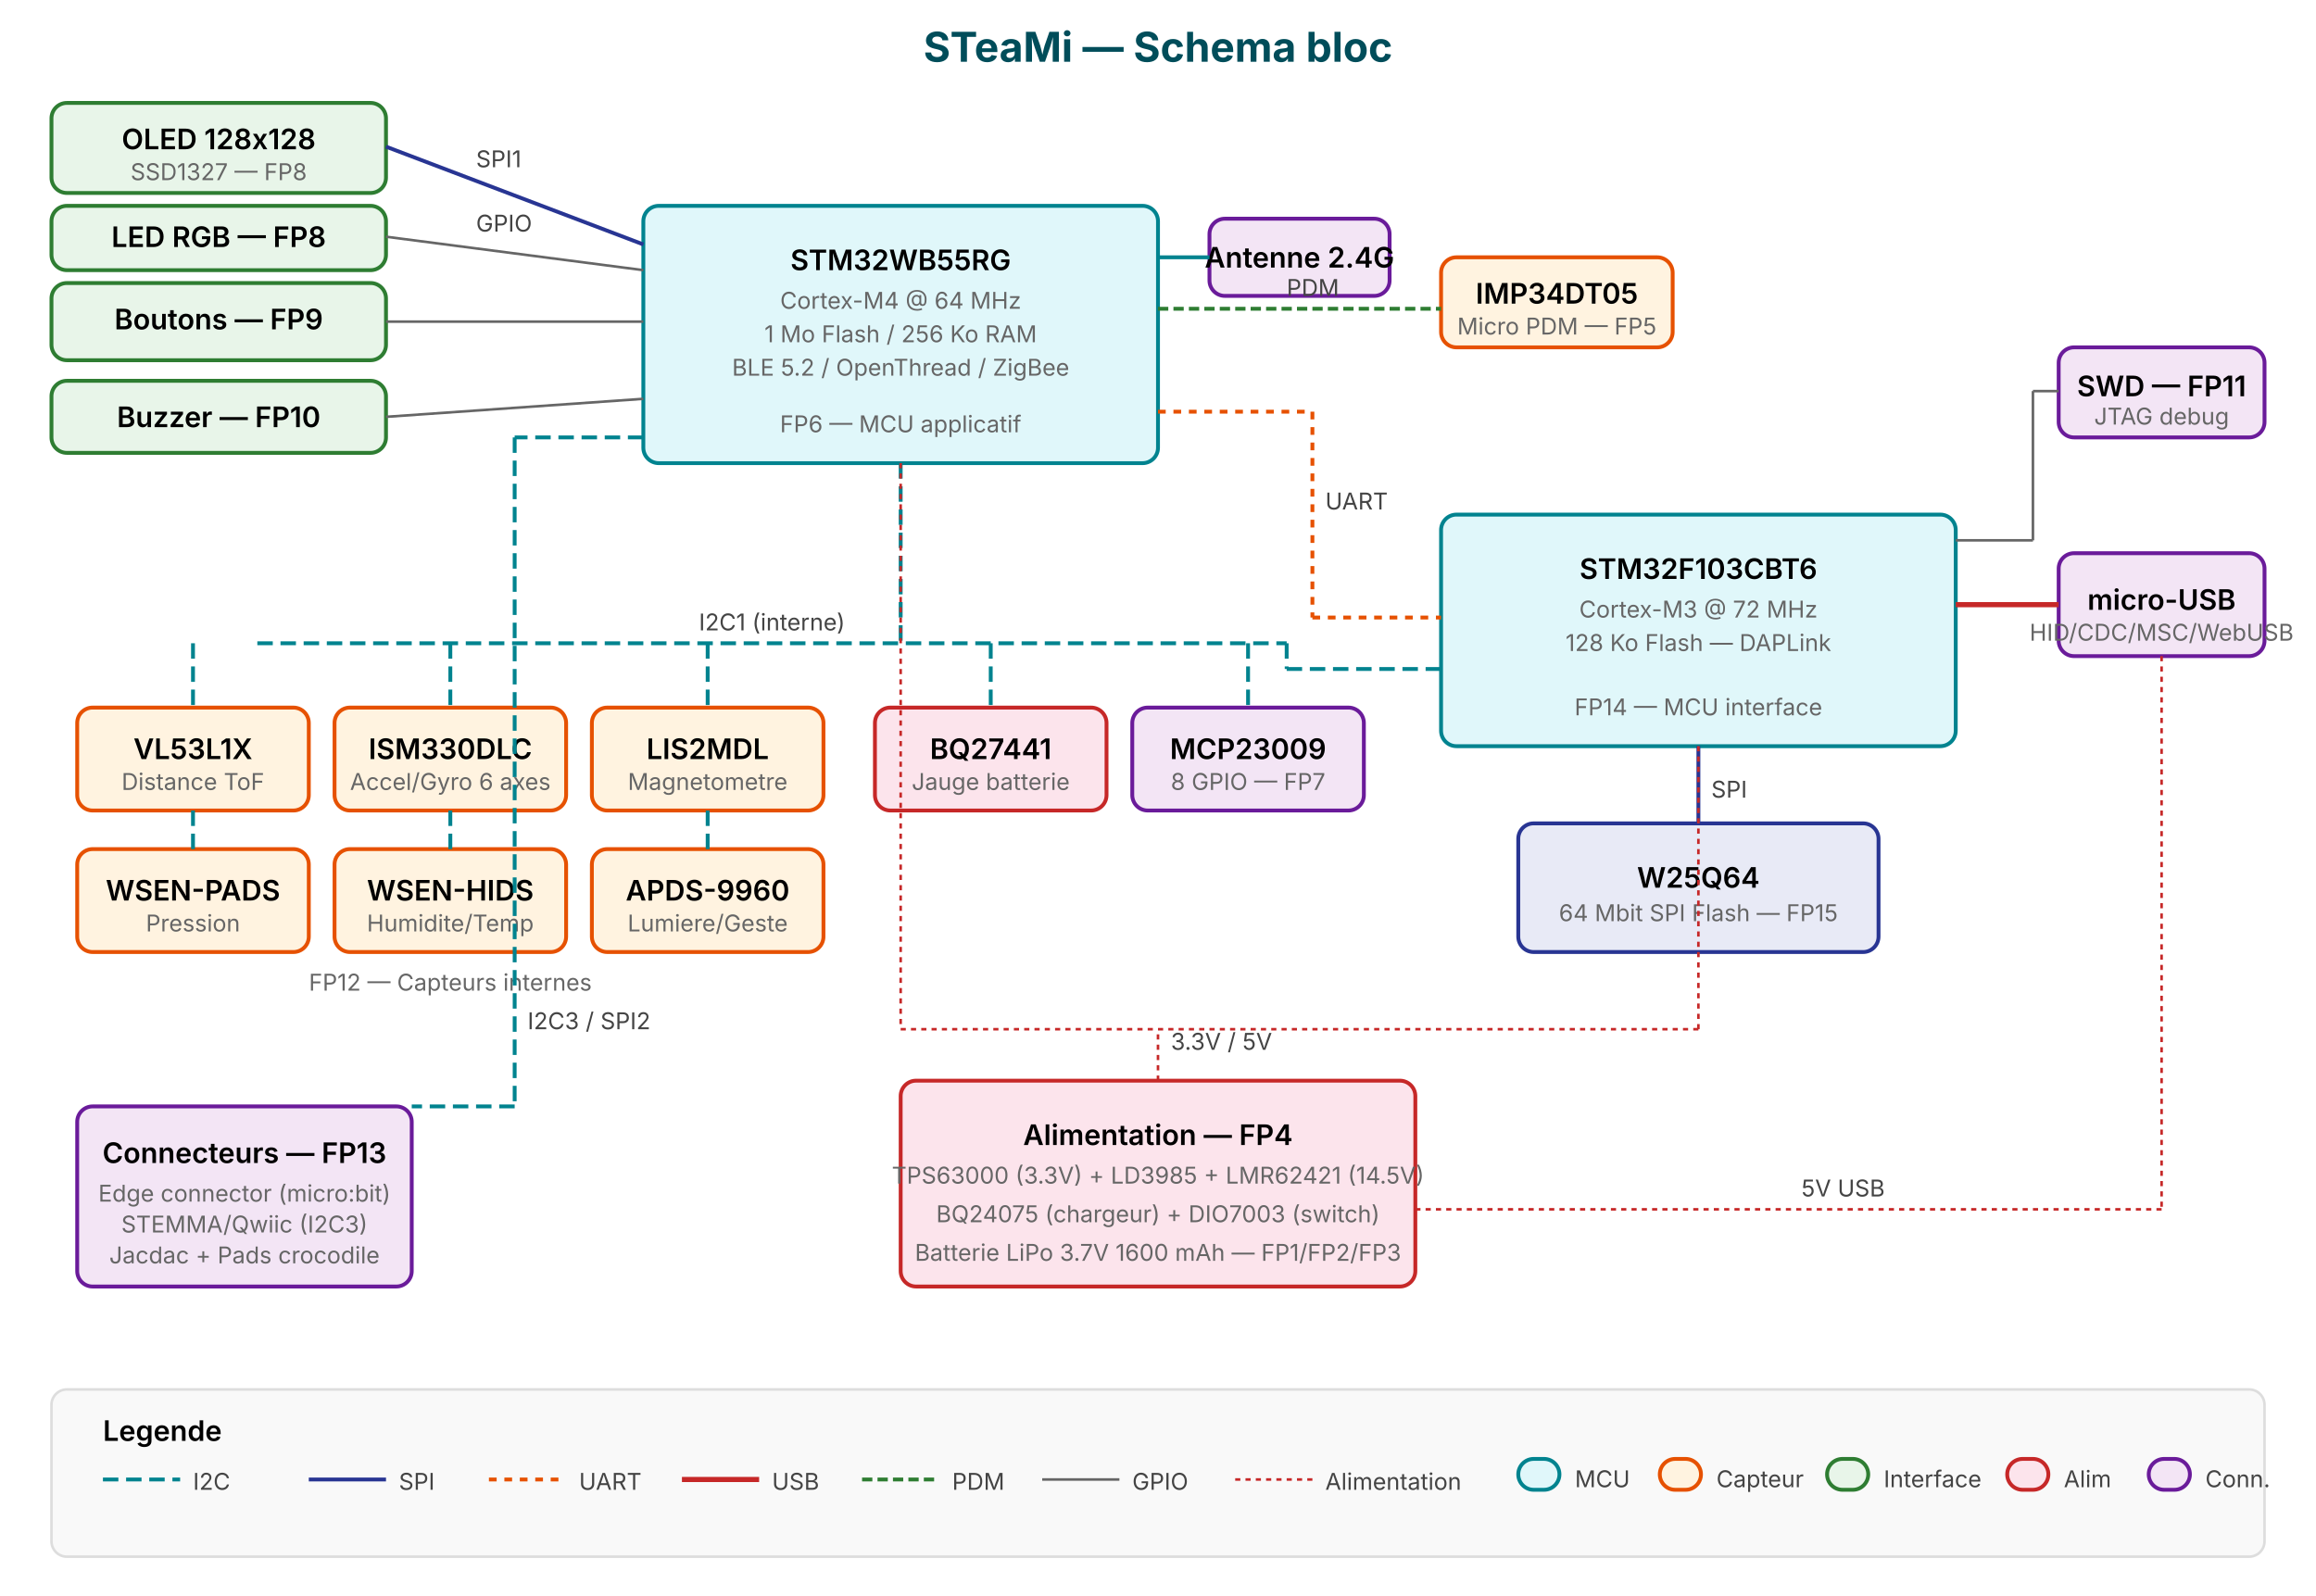
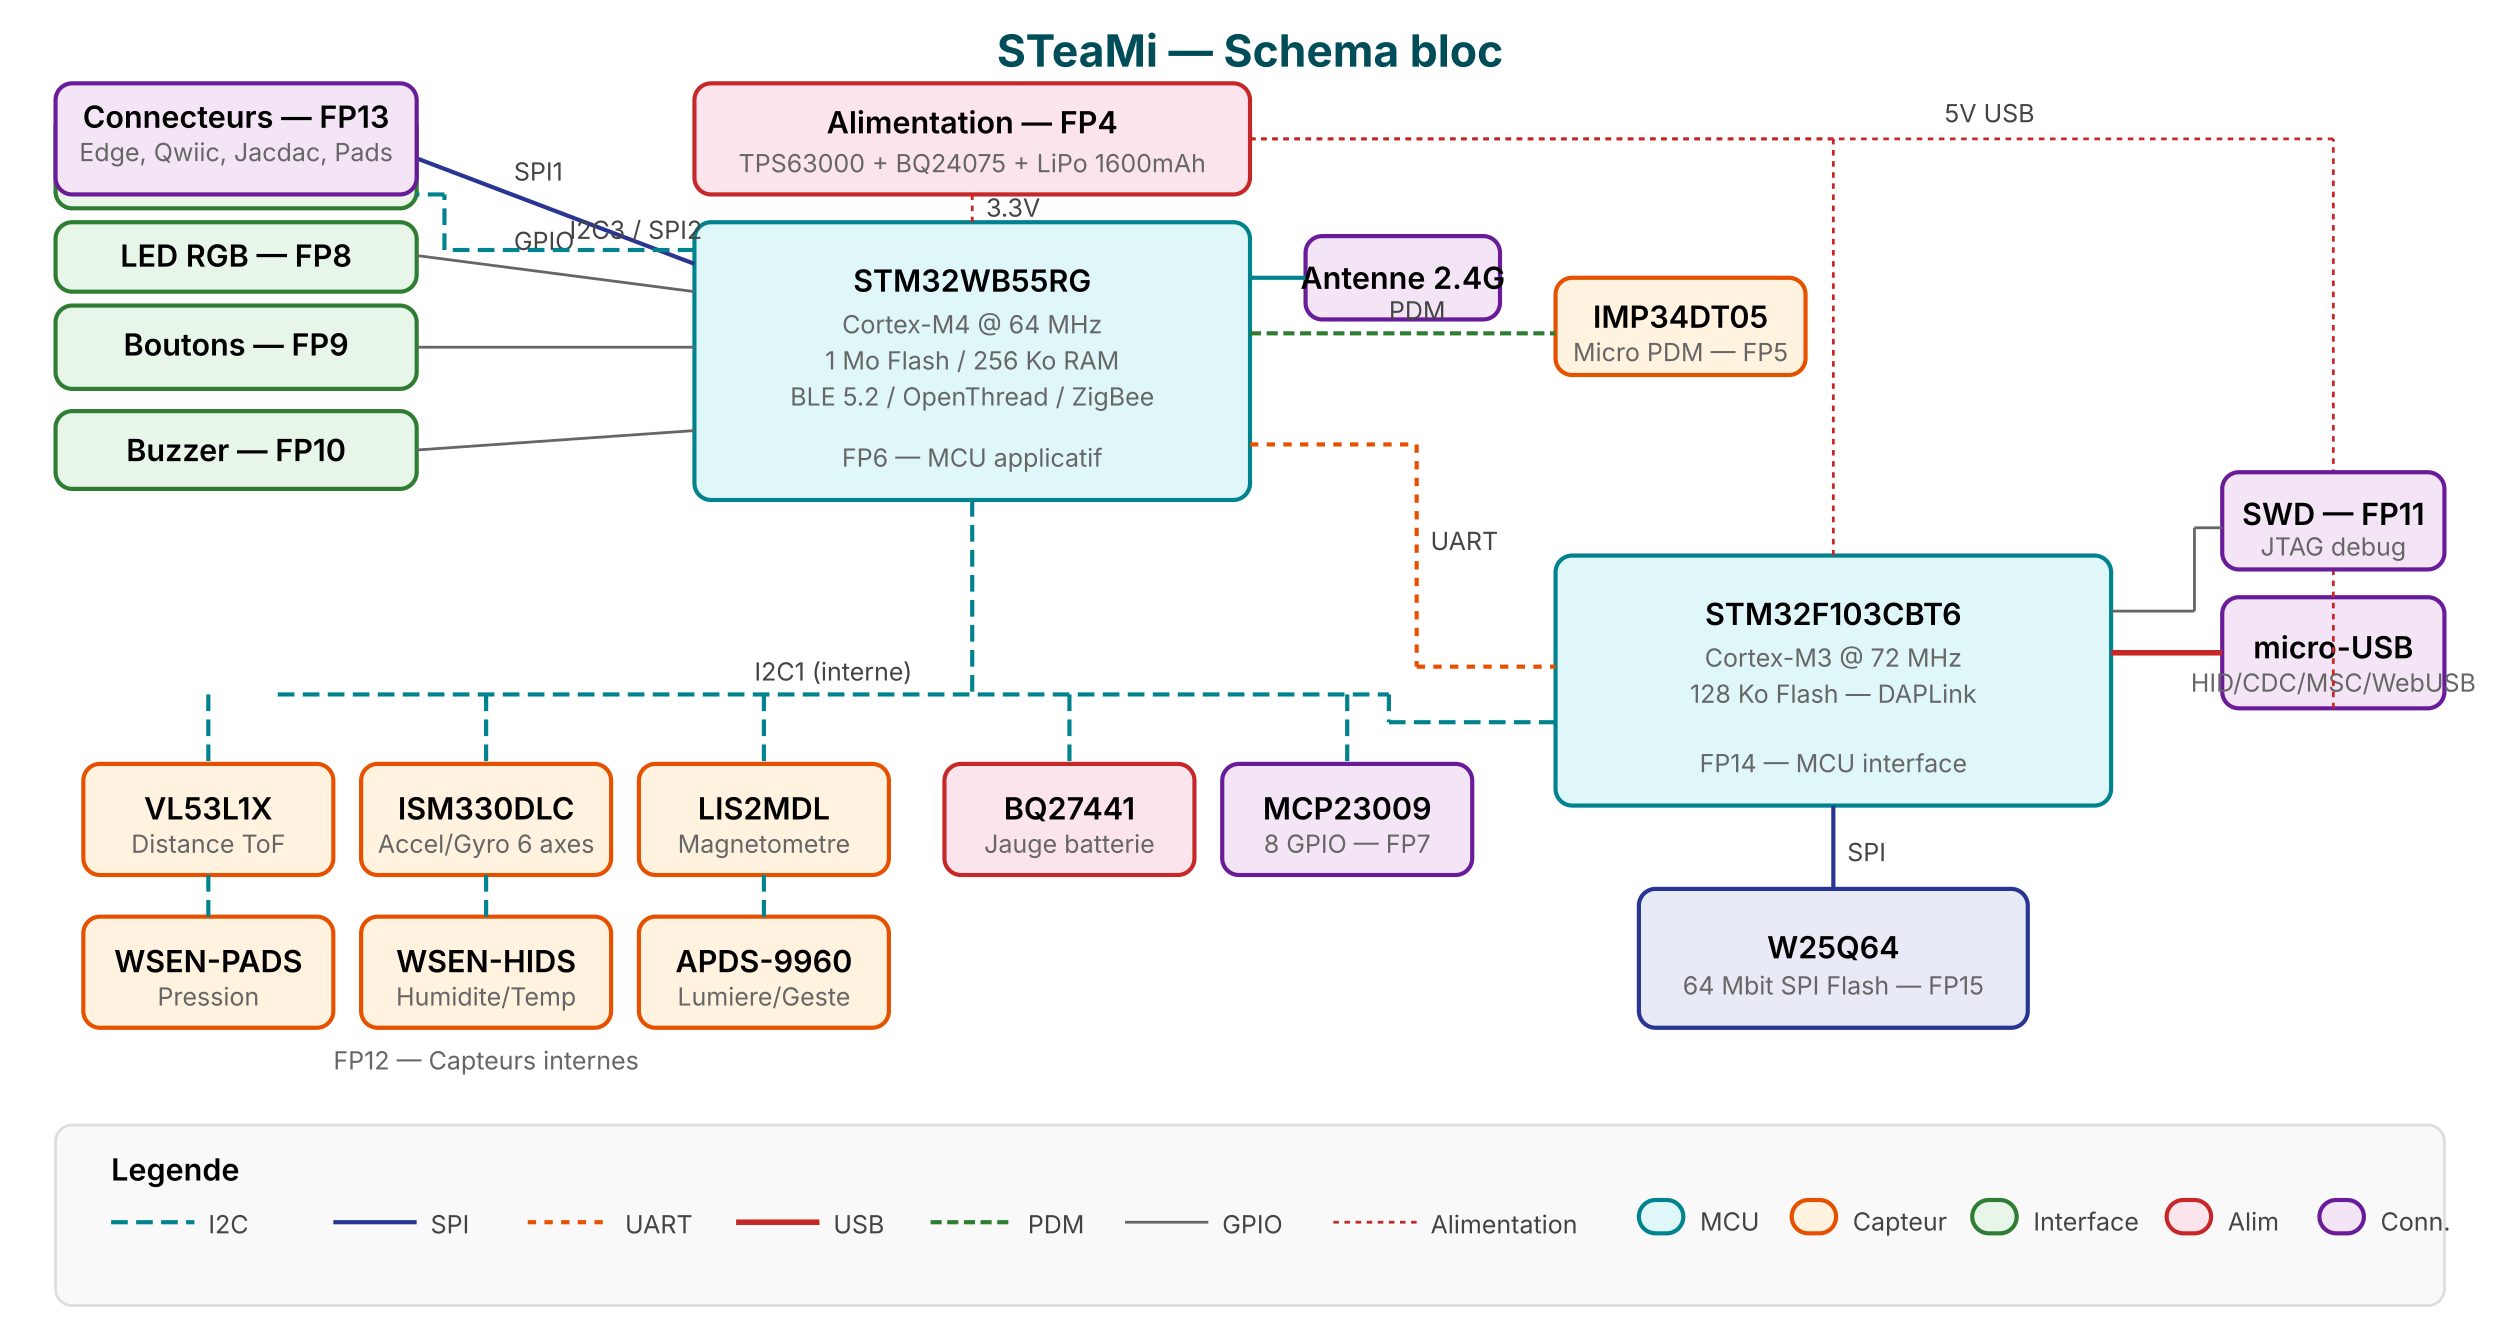
- <svg xmlns="http://www.w3.org/2000/svg" viewBox="0 0 900 620" font-family="Inter, -apple-system, sans-serif" font-size="11">
+ <svg xmlns="http://www.w3.org/2000/svg" viewBox="0 0 900 480" font-family="Inter, -apple-system, sans-serif" font-size="11">
  <defs>
    <style>
      .box { rx: 6; ry: 6; stroke-width: 1.5; }
      .mcu { fill: #e0f7fa; stroke: #00838f; }
      .sensor { fill: #fff3e0; stroke: #e65100; }
      .power { fill: #fce4ec; stroke: #c62828; }
      .ui { fill: #e8f5e9; stroke: #2e7d32; }
      .conn { fill: #f3e5f5; stroke: #6a1b9a; }
      .flash { fill: #e8eaf6; stroke: #283593; }
      .label { font-weight: 600; font-size: 11px; }
      .sublabel { font-size: 9px; fill: #666; }
      .bus { stroke-width: 1.5; fill: none; }
      .bus-i2c { stroke: #00838f; stroke-dasharray: 6,3; }
      .bus-spi { stroke: #283593; }
      .bus-uart { stroke: #e65100; stroke-dasharray: 3,3; }
      .bus-usb { stroke: #c62828; stroke-width: 2; }
      .bus-pwr { stroke: #c62828; stroke-width: 1; stroke-dasharray: 2,2; }
      .bus-pdm { stroke: #2e7d32; stroke-dasharray: 4,2; }
      .bus-gpio { stroke: #666; stroke-width: 1; }
      .title { font-size: 16px; font-weight: 700; fill: #004d5a; }
      .legend-text { font-size: 9px; fill: #444; }
    </style>
  </defs>
  <text x="450" y="24" text-anchor="middle" class="title">STeaMi — Schema bloc</text>
  <rect x="250" y="80" width="200" height="100" class="box mcu" />
  <text x="350" y="105" text-anchor="middle" class="label">STM32WB55RG</text>
  <text x="350" y="120" text-anchor="middle" class="sublabel">Cortex-M4 @ 64 MHz</text>
  <text x="350" y="133" text-anchor="middle" class="sublabel">1 Mo Flash / 256 Ko RAM</text>
  <text x="350" y="146" text-anchor="middle" class="sublabel">BLE 5.2 / OpenThread / ZigBee</text>
  <text x="350" y="168" text-anchor="middle" class="sublabel" fill="#00838f">FP6 — MCU applicatif</text>
  <rect x="470" y="85" width="70" height="30" class="box conn" />
  <text x="505" y="104" text-anchor="middle" class="label" font-size="9">Antenne 2.4G</text>
  <line x1="450" y1="100" x2="470" y2="100" class="bus" stroke="#00838f" stroke-width="1.5" />
  <rect x="560" y="200" width="200" height="90" class="box mcu" />
  <text x="660" y="225" text-anchor="middle" class="label">STM32F103CBT6</text>
  <text x="660" y="240" text-anchor="middle" class="sublabel">Cortex-M3 @ 72 MHz</text>
  <text x="660" y="253" text-anchor="middle" class="sublabel">128 Ko Flash — DAPLink</text>
  <text x="660" y="278" text-anchor="middle" class="sublabel" fill="#00838f">FP14 — MCU interface</text>
  <rect x="800" y="215" width="80" height="40" class="box conn" />
  <text x="840" y="237" text-anchor="middle" class="label" font-size="9">micro-USB</text>
  <text x="840" y="249" text-anchor="middle" class="sublabel">HID/CDC/MSC/WebUSB</text>
  <line x1="760" y1="235" x2="800" y2="235" class="bus bus-usb" />
  <line x1="450" y1="160" x2="510" y2="160" class="bus bus-uart" />
  <line x1="510" y1="160" x2="510" y2="240" class="bus bus-uart" />
  <line x1="510" y1="240" x2="560" y2="240" class="bus bus-uart" />
  <text x="515" y="198" class="legend-text" fill="#e65100">UART</text>
  <rect x="590" y="320" width="140" height="50" class="box flash" />
  <text x="660" y="345" text-anchor="middle" class="label">W25Q64</text>
  <text x="660" y="358" text-anchor="middle" class="sublabel">64 Mbit SPI Flash — FP15</text>
  <line x1="660" y1="290" x2="660" y2="320" class="bus bus-spi" />
  <text x="665" y="310" class="legend-text" fill="#283593">SPI</text>
  <line x1="100" y1="250" x2="500" y2="250" class="bus bus-i2c" />
  <text x="300" y="245" text-anchor="middle" class="legend-text" fill="#00838f">I2C1 (interne)</text>
  <line x1="350" y1="180" x2="350" y2="250" class="bus bus-i2c" />
  <line x1="560" y1="260" x2="500" y2="260" class="bus bus-i2c" />
  <line x1="500" y1="250" x2="500" y2="260" class="bus bus-i2c" />
  <rect x="30" y="275" width="90" height="40" class="box sensor" />
  <text x="75" y="295" text-anchor="middle" class="label" font-size="9">VL53L1X</text>
  <text x="75" y="307" text-anchor="middle" class="sublabel">Distance ToF</text>
  <line x1="75" y1="250" x2="75" y2="275" class="bus bus-i2c" />
  <rect x="130" y="275" width="90" height="40" class="box sensor" />
  <text x="175" y="295" text-anchor="middle" class="label" font-size="9">ISM330DLC</text>
  <text x="175" y="307" text-anchor="middle" class="sublabel">Accel/Gyro 6 axes</text>
  <line x1="175" y1="250" x2="175" y2="275" class="bus bus-i2c" />
  <rect x="230" y="275" width="90" height="40" class="box sensor" />
  <text x="275" y="295" text-anchor="middle" class="label" font-size="9">LIS2MDL</text>
  <text x="275" y="307" text-anchor="middle" class="sublabel">Magnetometre</text>
  <line x1="275" y1="250" x2="275" y2="275" class="bus bus-i2c" />
  <rect x="30" y="330" width="90" height="40" class="box sensor" />
  <text x="75" y="350" text-anchor="middle" class="label" font-size="9">WSEN-PADS</text>
  <text x="75" y="362" text-anchor="middle" class="sublabel">Pression</text>
  <line x1="75" y1="315" x2="75" y2="330" class="bus bus-i2c" />
  <rect x="130" y="330" width="90" height="40" class="box sensor" />
  <text x="175" y="350" text-anchor="middle" class="label" font-size="9">WSEN-HIDS</text>
  <text x="175" y="362" text-anchor="middle" class="sublabel">Humidite/Temp</text>
  <line x1="175" y1="315" x2="175" y2="330" class="bus bus-i2c" />
  <rect x="230" y="330" width="90" height="40" class="box sensor" />
  <text x="275" y="350" text-anchor="middle" class="label" font-size="9">APDS-9960</text>
  <text x="275" y="362" text-anchor="middle" class="sublabel">Lumiere/Geste</text>
  <line x1="275" y1="315" x2="275" y2="330" class="bus bus-i2c" />
  <rect x="340" y="275" width="90" height="40" class="box power" />
  <text x="385" y="295" text-anchor="middle" class="label" font-size="9">BQ27441</text>
  <text x="385" y="307" text-anchor="middle" class="sublabel">Jauge batterie</text>
  <line x1="385" y1="250" x2="385" y2="275" class="bus bus-i2c" />
  <rect x="440" y="275" width="90" height="40" class="box conn" />
  <text x="485" y="295" text-anchor="middle" class="label" font-size="9">MCP23009</text>
  <text x="485" y="307" text-anchor="middle" class="sublabel">8 GPIO — FP7</text>
  <line x1="485" y1="250" x2="485" y2="275" class="bus bus-i2c" />
  <text x="175" y="385" text-anchor="middle" class="sublabel" fill="#e65100">FP12 — Capteurs internes</text>
  <rect x="560" y="100" width="90" height="35" class="box sensor" />
  <text x="605" y="118" text-anchor="middle" class="label" font-size="9">IMP34DT05</text>
  <text x="605" y="130" text-anchor="middle" class="sublabel">Micro PDM — FP5</text>
  <line x1="450" y1="120" x2="560" y2="120" class="bus bus-pdm" />
  <text x="500" y="115" class="legend-text" fill="#2e7d32">PDM</text>
  <rect x="20" y="40" width="130" height="35" class="box ui" />
  <text x="85" y="58" text-anchor="middle" class="label" font-size="10">OLED 128x128</text>
  <text x="85" y="70" text-anchor="middle" class="sublabel">SSD1327 — FP8</text>
  <line x1="150" y1="57" x2="250" y2="95" class="bus bus-spi" />
  <text x="185" y="65" class="legend-text" fill="#283593">SPI1</text>
  <rect x="20" y="80" width="130" height="25" class="box ui" />
  <text x="85" y="96" text-anchor="middle" class="label" font-size="9">LED RGB — FP8</text>
  <line x1="150" y1="92" x2="250" y2="105" class="bus bus-gpio" />
  <text x="185" y="90" class="legend-text" fill="#666">GPIO</text>
  <rect x="20" y="110" width="130" height="30" class="box ui" />
  <text x="85" y="128" text-anchor="middle" class="label" font-size="9">Boutons — FP9</text>
  <line x1="150" y1="125" x2="250" y2="125" class="bus bus-gpio" />
  <rect x="20" y="148" width="130" height="28" class="box ui" />
  <text x="85" y="166" text-anchor="middle" class="label" font-size="9">Buzzer — FP10</text>
  <line x1="150" y1="162" x2="250" y2="155" class="bus bus-gpio" />
-   <rect x="350" y="420" width="200" height="80" class="box power" />
-   <text x="450" y="445" text-anchor="middle" class="label">Alimentation — FP4</text>
-   <text x="450" y="460" text-anchor="middle" class="sublabel">TPS63000 (3.3V) + LD3985 + LMR62421 (14.5V)</text>
-   <text x="450" y="475" text-anchor="middle" class="sublabel">BQ24075 (chargeur) + DIO7003 (switch)</text>
-   <text x="450" y="490" text-anchor="middle" class="sublabel">Batterie LiPo 3.7V 1600 mAh — FP1/FP2/FP3</text>
-   <line x1="450" y1="420" x2="450" y2="400" class="bus bus-pwr" />
-   <line x1="350" y1="400" x2="660" y2="400" class="bus bus-pwr" />
-   <line x1="350" y1="180" x2="350" y2="400" class="bus bus-pwr" stroke-dasharray="2,4" />
-   <line x1="660" y1="290" x2="660" y2="400" class="bus bus-pwr" stroke-dasharray="2,4" stroke="#c62828" stroke-width="0.5" />
-   <text x="455" y="408" class="legend-text" fill="#c62828">3.3V / 5V</text>
-   <line x1="840" y1="255" x2="840" y2="470" class="bus bus-pwr" />
-   <line x1="840" y1="470" x2="550" y2="470" class="bus bus-pwr" />
-   <text x="700" y="465" class="legend-text" fill="#c62828">5V USB</text>
-   <rect x="30" y="430" width="130" height="70" class="box conn" />
-   <text x="95" y="452" text-anchor="middle" class="label" font-size="10">Connecteurs — FP13</text>
-   <text x="95" y="467" text-anchor="middle" class="sublabel">Edge connector (micro:bit)</text>
-   <text x="95" y="479" text-anchor="middle" class="sublabel">STEMMA/Qwiic (I2C3)</text>
-   <text x="95" y="491" text-anchor="middle" class="sublabel">Jacdac + Pads crocodile</text>
-   <line x1="250" y1="170" x2="200" y2="170" class="bus bus-i2c" stroke="#6a1b9a" />
-   <line x1="200" y1="170" x2="200" y2="430" class="bus bus-i2c" stroke="#6a1b9a" />
-   <line x1="200" y1="430" x2="160" y2="430" class="bus bus-i2c" stroke="#6a1b9a" />
-   <text x="205" y="400" class="legend-text" fill="#6a1b9a">I2C3 / SPI2</text>
-   <rect x="800" y="135" width="80" height="35" class="box conn" />
-   <text x="840" y="154" text-anchor="middle" class="label" font-size="9">SWD — FP11</text>
-   <text x="840" y="165" text-anchor="middle" class="sublabel">JTAG debug</text>
-   <line x1="760" y1="210" x2="790" y2="210" class="bus bus-gpio" />
-   <line x1="790" y1="210" x2="790" y2="152" class="bus bus-gpio" />
-   <line x1="790" y1="152" x2="800" y2="152" class="bus bus-gpio" />
-   <rect x="20" y="540" width="860" height="65" rx="6" fill="#f9f9f9" stroke="#ddd" />
-   <text x="40" y="560" class="label" font-size="10">Legende</text>
-   <line x1="40" y1="575" x2="70" y2="575" class="bus bus-i2c" />
-   <text x="75" y="579" class="legend-text">I2C</text>
-   <line x1="120" y1="575" x2="150" y2="575" class="bus bus-spi" />
-   <text x="155" y="579" class="legend-text">SPI</text>
-   <line x1="190" y1="575" x2="220" y2="575" class="bus bus-uart" />
-   <text x="225" y="579" class="legend-text">UART</text>
-   <line x1="265" y1="575" x2="295" y2="575" class="bus bus-usb" />
-   <text x="300" y="579" class="legend-text">USB</text>
-   <line x1="335" y1="575" x2="365" y2="575" class="bus bus-pdm" />
-   <text x="370" y="579" class="legend-text">PDM</text>
-   <line x1="405" y1="575" x2="435" y2="575" class="bus bus-gpio" />
-   <text x="440" y="579" class="legend-text">GPIO</text>
-   <line x1="480" y1="575" x2="510" y2="575" class="bus bus-pwr" />
-   <text x="515" y="579" class="legend-text">Alimentation</text>
-   <rect x="590" y="567" width="16" height="12" class="box mcu" />
-   <text x="612" y="578" class="legend-text">MCU</text>
-   <rect x="645" y="567" width="16" height="12" class="box sensor" />
-   <text x="667" y="578" class="legend-text">Capteur</text>
-   <rect x="710" y="567" width="16" height="12" class="box ui" />
-   <text x="732" y="578" class="legend-text">Interface</text>
-   <rect x="780" y="567" width="16" height="12" class="box power" />
-   <text x="802" y="578" class="legend-text">Alim</text>
-   <rect x="835" y="567" width="16" height="12" class="box conn" />
-   <text x="857" y="578" class="legend-text">Conn.</text>
+   <rect x="250" y="30" width="200" height="40" class="box power" />
+   <text x="350" y="48" text-anchor="middle" class="label" font-size="10">Alimentation — FP4</text>
+   <text x="350" y="62" text-anchor="middle" class="sublabel">TPS63000 + BQ24075 + LiPo 1600mAh</text>
+   <line x1="350" y1="70" x2="350" y2="80" class="bus bus-pwr" />
+   <text x="355" y="78" class="legend-text" fill="#c62828">3.3V</text>
+   <line x1="450" y1="50" x2="660" y2="50" class="bus bus-pwr" />
+   <line x1="660" y1="50" x2="660" y2="200" class="bus bus-pwr" stroke-dasharray="2,4" />
+   <line x1="840" y1="255" x2="840" y2="50" class="bus bus-pwr" />
+   <line x1="840" y1="50" x2="450" y2="50" class="bus bus-pwr" />
+   <text x="700" y="44" class="legend-text" fill="#c62828">5V USB</text>
+   <rect x="20" y="30" width="130" height="40" class="box conn" />
+   <text x="85" y="46" text-anchor="middle" class="label" font-size="9">Connecteurs — FP13</text>
+   <text x="85" y="58" text-anchor="middle" class="sublabel">Edge, Qwiic, Jacdac, Pads</text>
+   <line x1="250" y1="90" x2="160" y2="90" class="bus bus-i2c" stroke="#6a1b9a" />
+   <line x1="160" y1="90" x2="160" y2="70" class="bus bus-i2c" stroke="#6a1b9a" />
+   <line x1="160" y1="70" x2="150" y2="70" class="bus bus-i2c" stroke="#6a1b9a" />
+   <text x="205" y="86" class="legend-text" fill="#6a1b9a">I2C3 / SPI2</text>
+   <rect x="800" y="170" width="80" height="35" class="box conn" />
+   <text x="840" y="189" text-anchor="middle" class="label" font-size="9">SWD — FP11</text>
+   <text x="840" y="200" text-anchor="middle" class="sublabel">JTAG debug</text>
+   <line x1="760" y1="220" x2="790" y2="220" class="bus bus-gpio" />
+   <line x1="790" y1="220" x2="790" y2="190" class="bus bus-gpio" />
+   <line x1="790" y1="190" x2="800" y2="190" class="bus bus-gpio" />
+   <rect x="20" y="405" width="860" height="65" rx="6" fill="#f9f9f9" stroke="#ddd" />
+   <text x="40" y="425" class="label" font-size="10">Legende</text>
+   <line x1="40" y1="440" x2="70" y2="440" class="bus bus-i2c" />
+   <text x="75" y="444" class="legend-text">I2C</text>
+   <line x1="120" y1="440" x2="150" y2="440" class="bus bus-spi" />
+   <text x="155" y="444" class="legend-text">SPI</text>
+   <line x1="190" y1="440" x2="220" y2="440" class="bus bus-uart" />
+   <text x="225" y="444" class="legend-text">UART</text>
+   <line x1="265" y1="440" x2="295" y2="440" class="bus bus-usb" />
+   <text x="300" y="444" class="legend-text">USB</text>
+   <line x1="335" y1="440" x2="365" y2="440" class="bus bus-pdm" />
+   <text x="370" y="444" class="legend-text">PDM</text>
+   <line x1="405" y1="440" x2="435" y2="440" class="bus bus-gpio" />
+   <text x="440" y="444" class="legend-text">GPIO</text>
+   <line x1="480" y1="440" x2="510" y2="440" class="bus bus-pwr" />
+   <text x="515" y="444" class="legend-text">Alimentation</text>
+   <rect x="590" y="432" width="16" height="12" class="box mcu" />
+   <text x="612" y="443" class="legend-text">MCU</text>
+   <rect x="645" y="432" width="16" height="12" class="box sensor" />
+   <text x="667" y="443" class="legend-text">Capteur</text>
+   <rect x="710" y="432" width="16" height="12" class="box ui" />
+   <text x="732" y="443" class="legend-text">Interface</text>
+   <rect x="780" y="432" width="16" height="12" class="box power" />
+   <text x="802" y="443" class="legend-text">Alim</text>
+   <rect x="835" y="432" width="16" height="12" class="box conn" />
+   <text x="857" y="443" class="legend-text">Conn.</text>
</svg>
